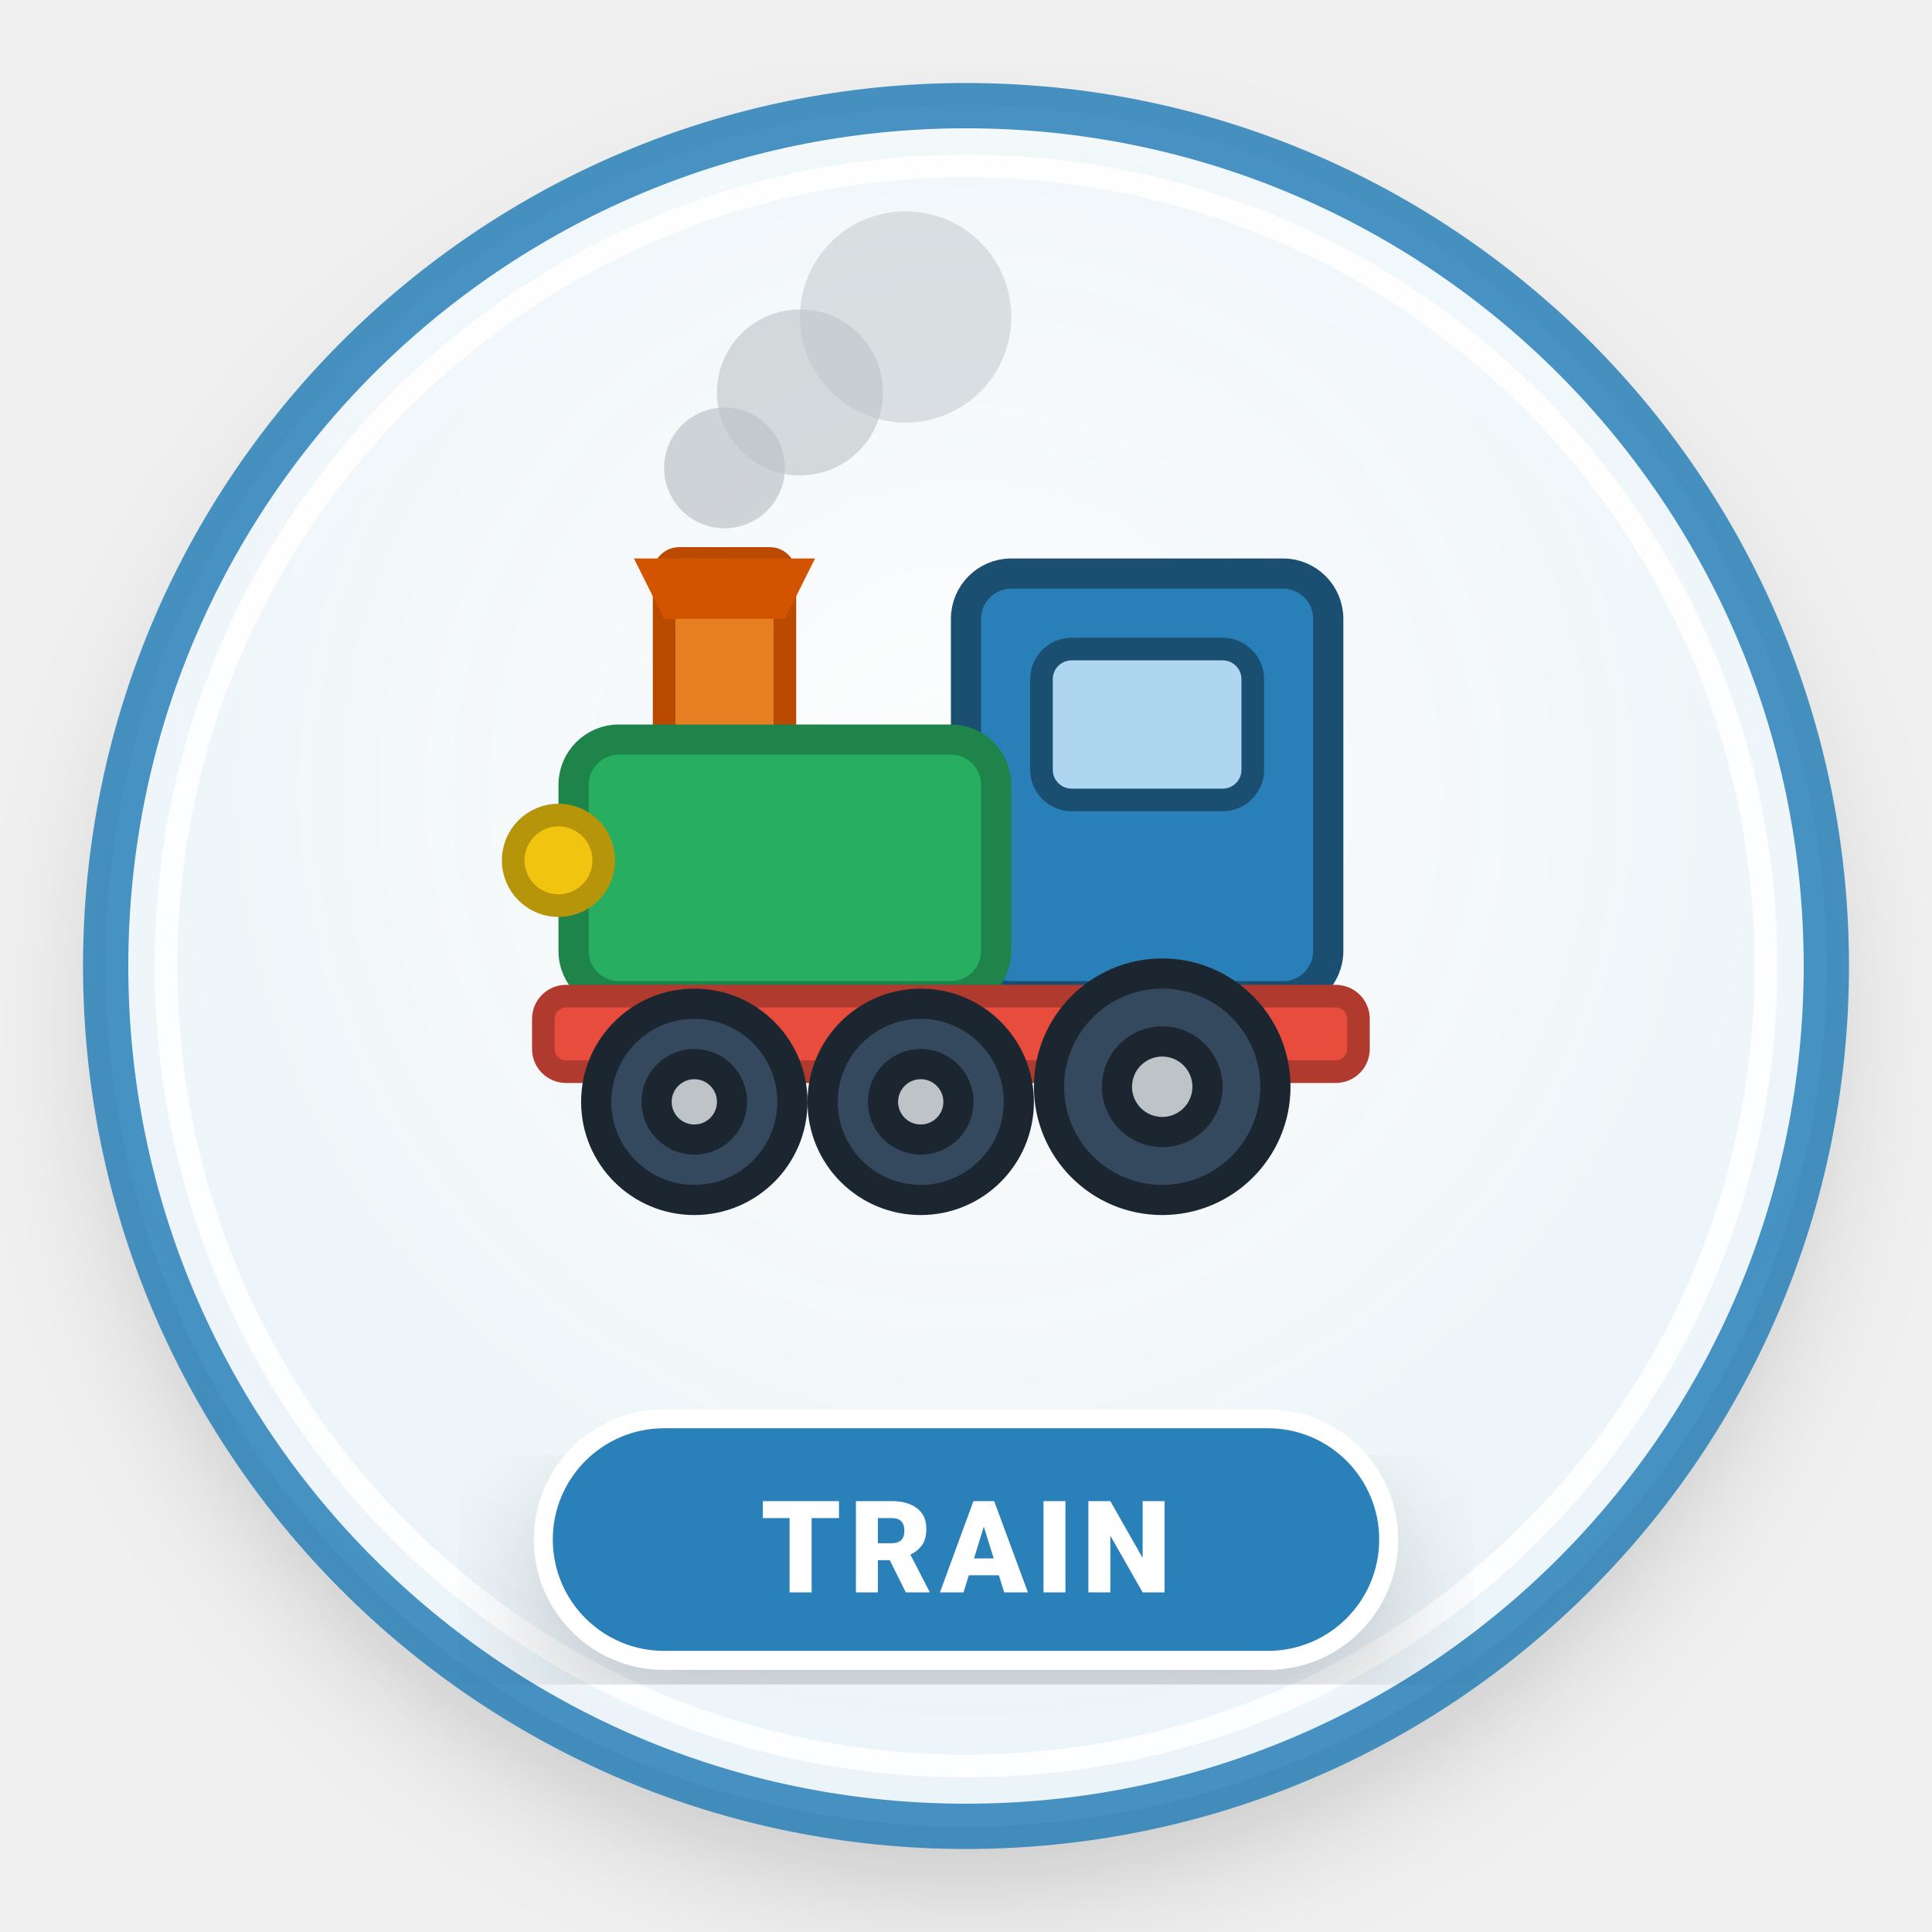
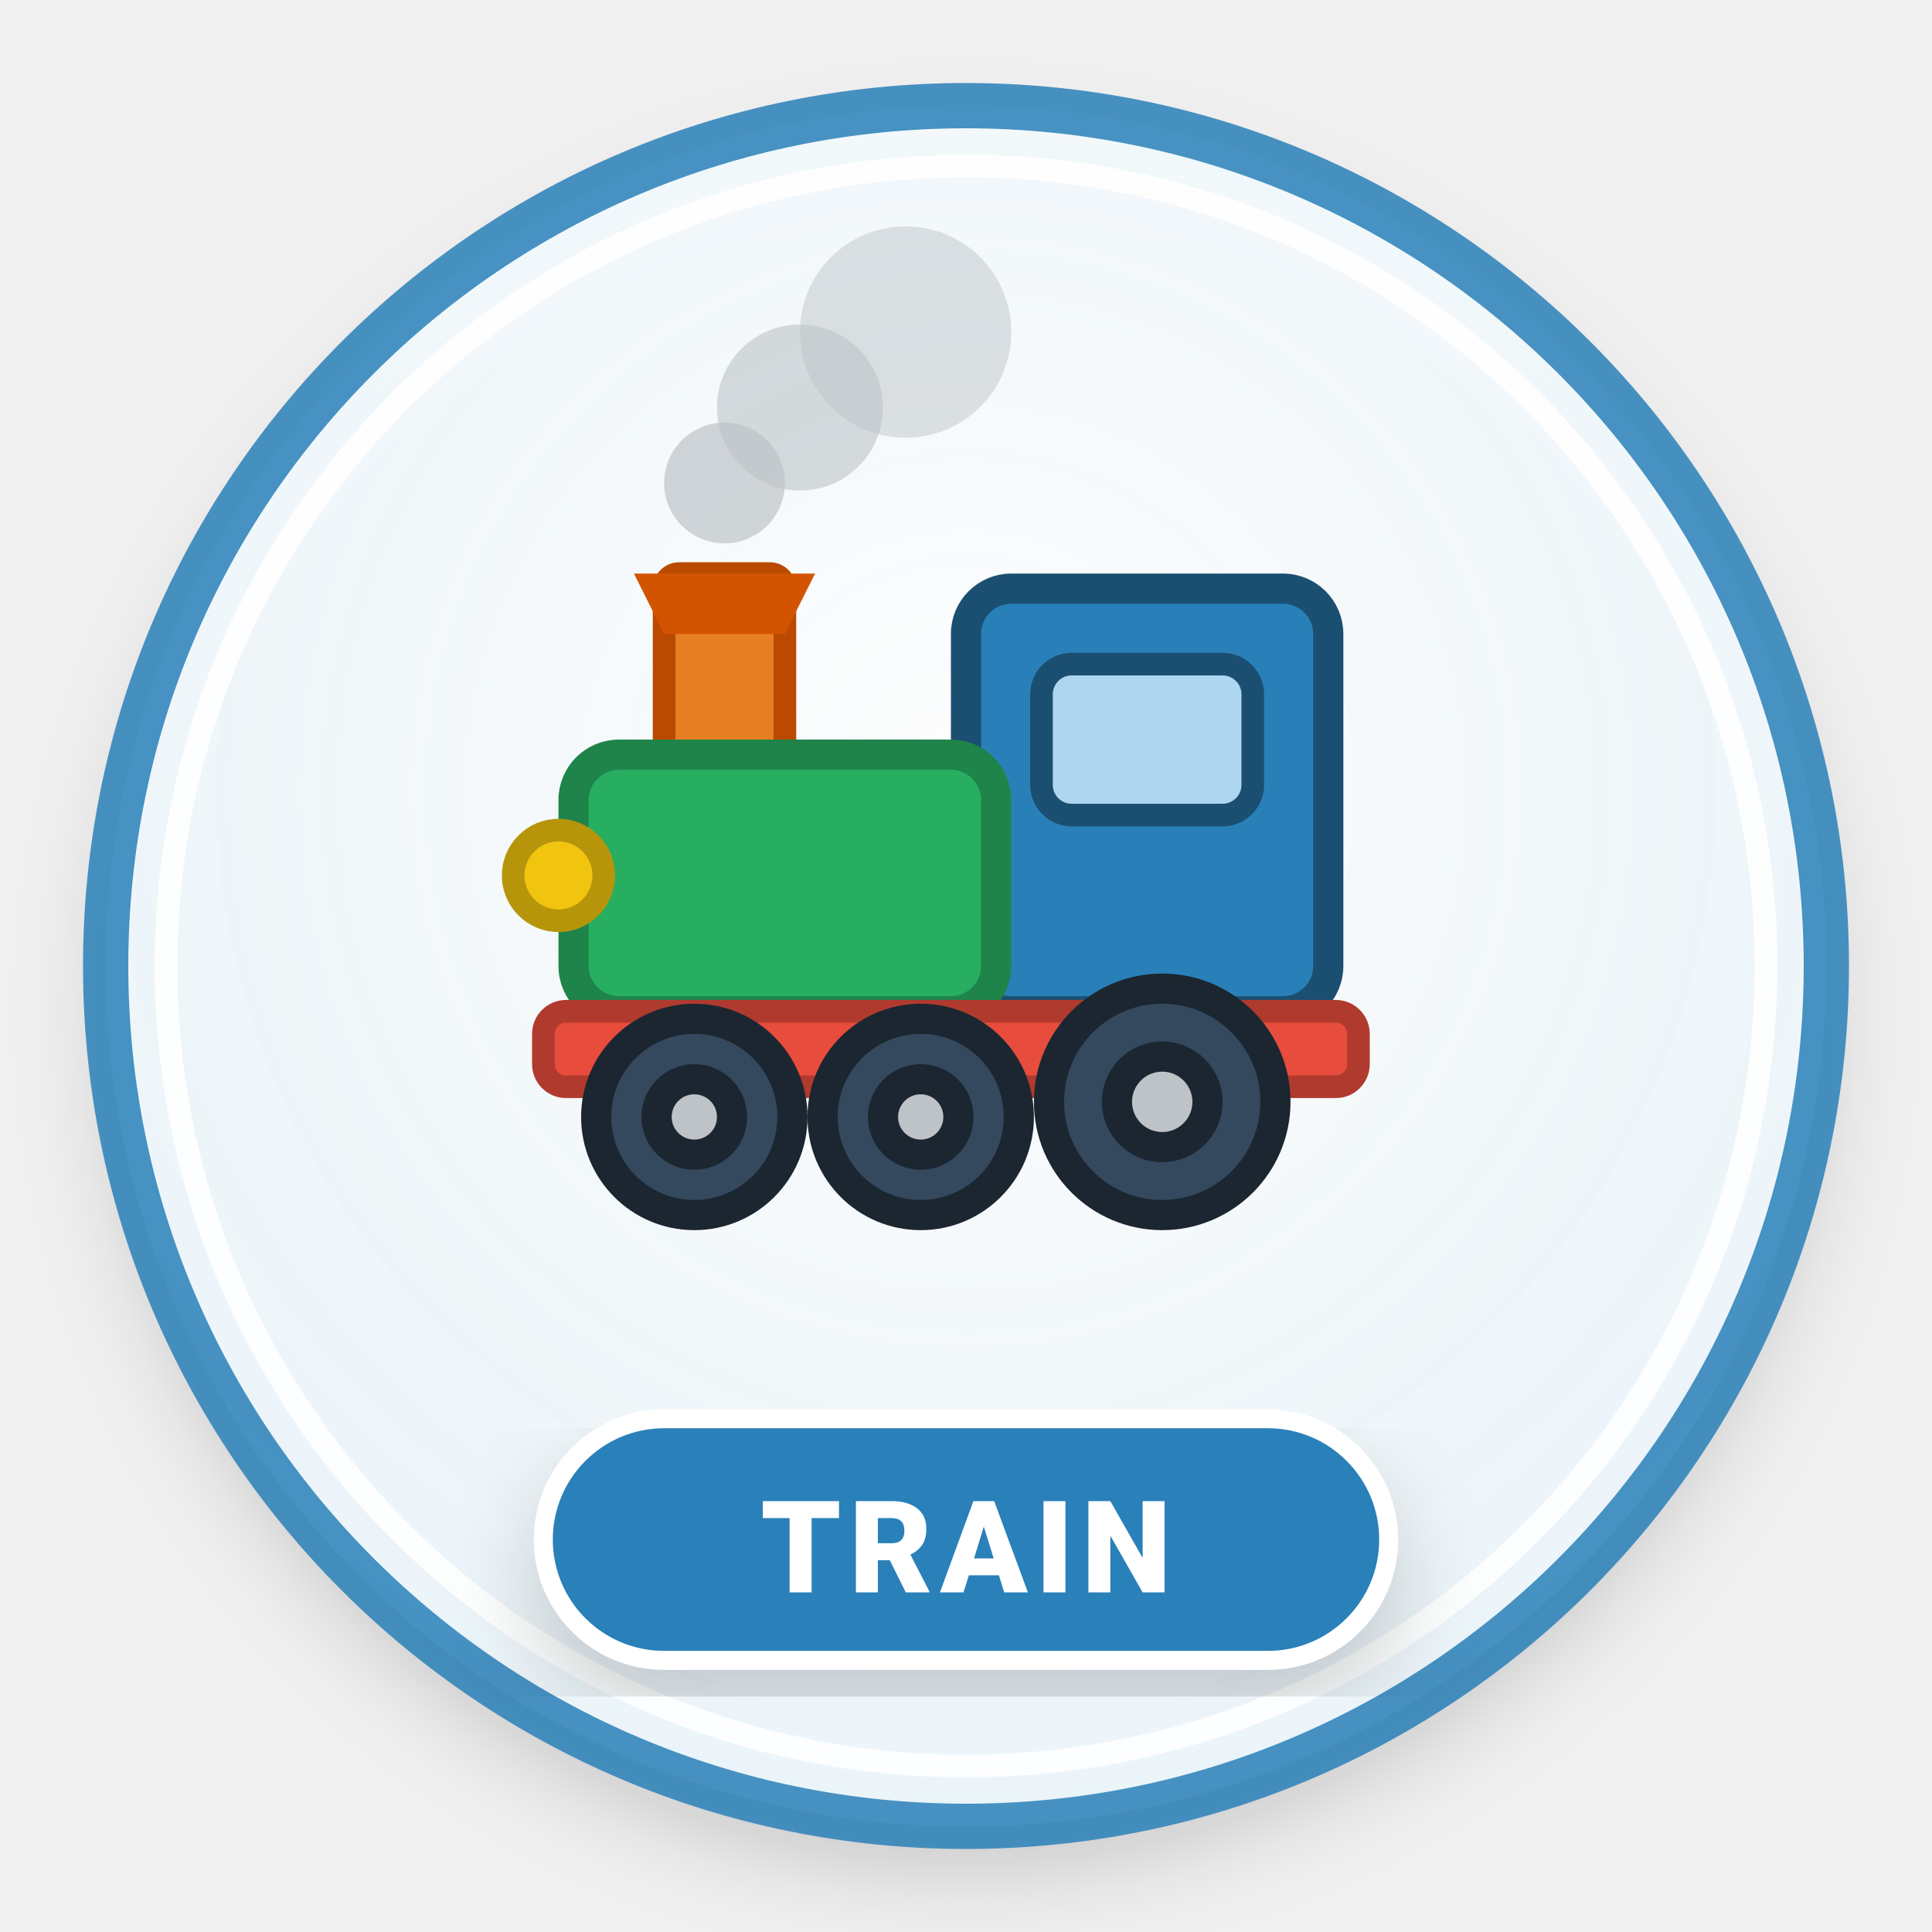
<svg xmlns="http://www.w3.org/2000/svg" viewBox="0 0 256 256" width="256" height="256">
  <defs>
-     <filter id="shadow" x="-10%" y="-10%" width="120%" height="120%">
-       <feDropShadow dx="0" dy="8" stdDeviation="8" flood-color="#000000" flood-opacity="0.18" />
+     <filter id="shadow_train" x="-15%" y="-15%" width="130%" height="130%">
+       <feDropShadow dx="0" dy="6" stdDeviation="6" flood-color="#000000" flood-opacity="0.18" />
    </filter>
    <radialGradient id="cardGlow_train" cx="50%" cy="40%" r="60%">
-       <stop offset="0%" stop-color="#FFFFFF" stop-opacity="0.95" />
+       <stop offset="0%" stop-color="#FFFFFF" stop-opacity="0.96" />
      <stop offset="100%" stop-color="#EBF5FB" stop-opacity="0.92" />
    </radialGradient>
  </defs>
-   <circle cx="128" cy="128" r="114" fill="url(#cardGlow_train)" filter="url(#shadow)" />
+   <circle cx="128" cy="128" r="114" fill="url(#cardGlow_train)" filter="url(#shadow_train)" />
  <circle cx="128" cy="128" r="114" fill="none" stroke="#2980B9" stroke-width="6" opacity="0.85" />
  <circle cx="128" cy="128" r="106" fill="none" stroke="#FFFFFF" stroke-width="3" opacity="0.9" />
-   <g transform="translate(128, 118)">
+   <g transform="translate(128, 120)">
    <circle cx="-32" cy="-56" r="8" fill="#BDC3C7" opacity="0.7" />
    <circle cx="-22" cy="-66" r="11" fill="#BDC3C7" opacity="0.6" />
    <circle cx="-8" cy="-76" r="14" fill="#BDC3C7" opacity="0.5" />
    <rect x="-40" y="-44" width="16" height="24" rx="2" fill="#E67E22" stroke="#BA4A00" stroke-width="3" />
    <polygon points="-44,-44 -20,-44 -24,-36 -40,-36" fill="#D35400" />
    <rect x="0" y="-42" width="48" height="56" rx="6" fill="#2980B9" stroke="#1B4F72" stroke-width="4" />
    <rect x="10" y="-32" width="28" height="20" rx="4" fill="#AED6F1" stroke="#1B4F72" stroke-width="3" />
    <rect x="-52" y="-20" width="56" height="34" rx="6" fill="#27AE60" stroke="#1E8449" stroke-width="4" />
    <circle cx="-54" cy="-4" r="6" fill="#F1C40F" stroke="#B7950B" stroke-width="3" />
    <rect x="-56" y="14" width="108" height="10" rx="3" fill="#E74C3C" stroke="#B03A2E" stroke-width="3" />
    <g stroke="#1B2631" stroke-width="4">
      <circle cx="-36" cy="28" r="13" fill="#34495E" />
      <circle cx="-36" cy="28" r="5" fill="#BDC3C7" />
      <circle cx="-6" cy="28" r="13" fill="#34495E" />
      <circle cx="-6" cy="28" r="5" fill="#BDC3C7" />
      <circle cx="26" cy="26" r="15" fill="#34495E" />
      <circle cx="26" cy="26" r="6" fill="#BDC3C7" />
    </g>
  </g>
  <g transform="translate(128, 206)">
-     <rect x="-56" y="-18" width="112" height="32" rx="16" fill="#2980B9" stroke="#FFFFFF" stroke-width="2.5" filter="url(#shadow)" />
+     <rect x="-56" y="-18" width="112" height="32" rx="16" fill="#2980B9" stroke="#FFFFFF" stroke-width="2.5" filter="url(#shadow_train)" />
    <text x="0" y="5" font-family="-apple-system, BlinkMacSystemFont, 'Segoe UI', Roboto, 'Comic Sans MS', sans-serif" font-size="17" font-weight="800" fill="#FFFFFF" text-anchor="middle" letter-spacing="1">TRAIN</text>
  </g>
</svg>
